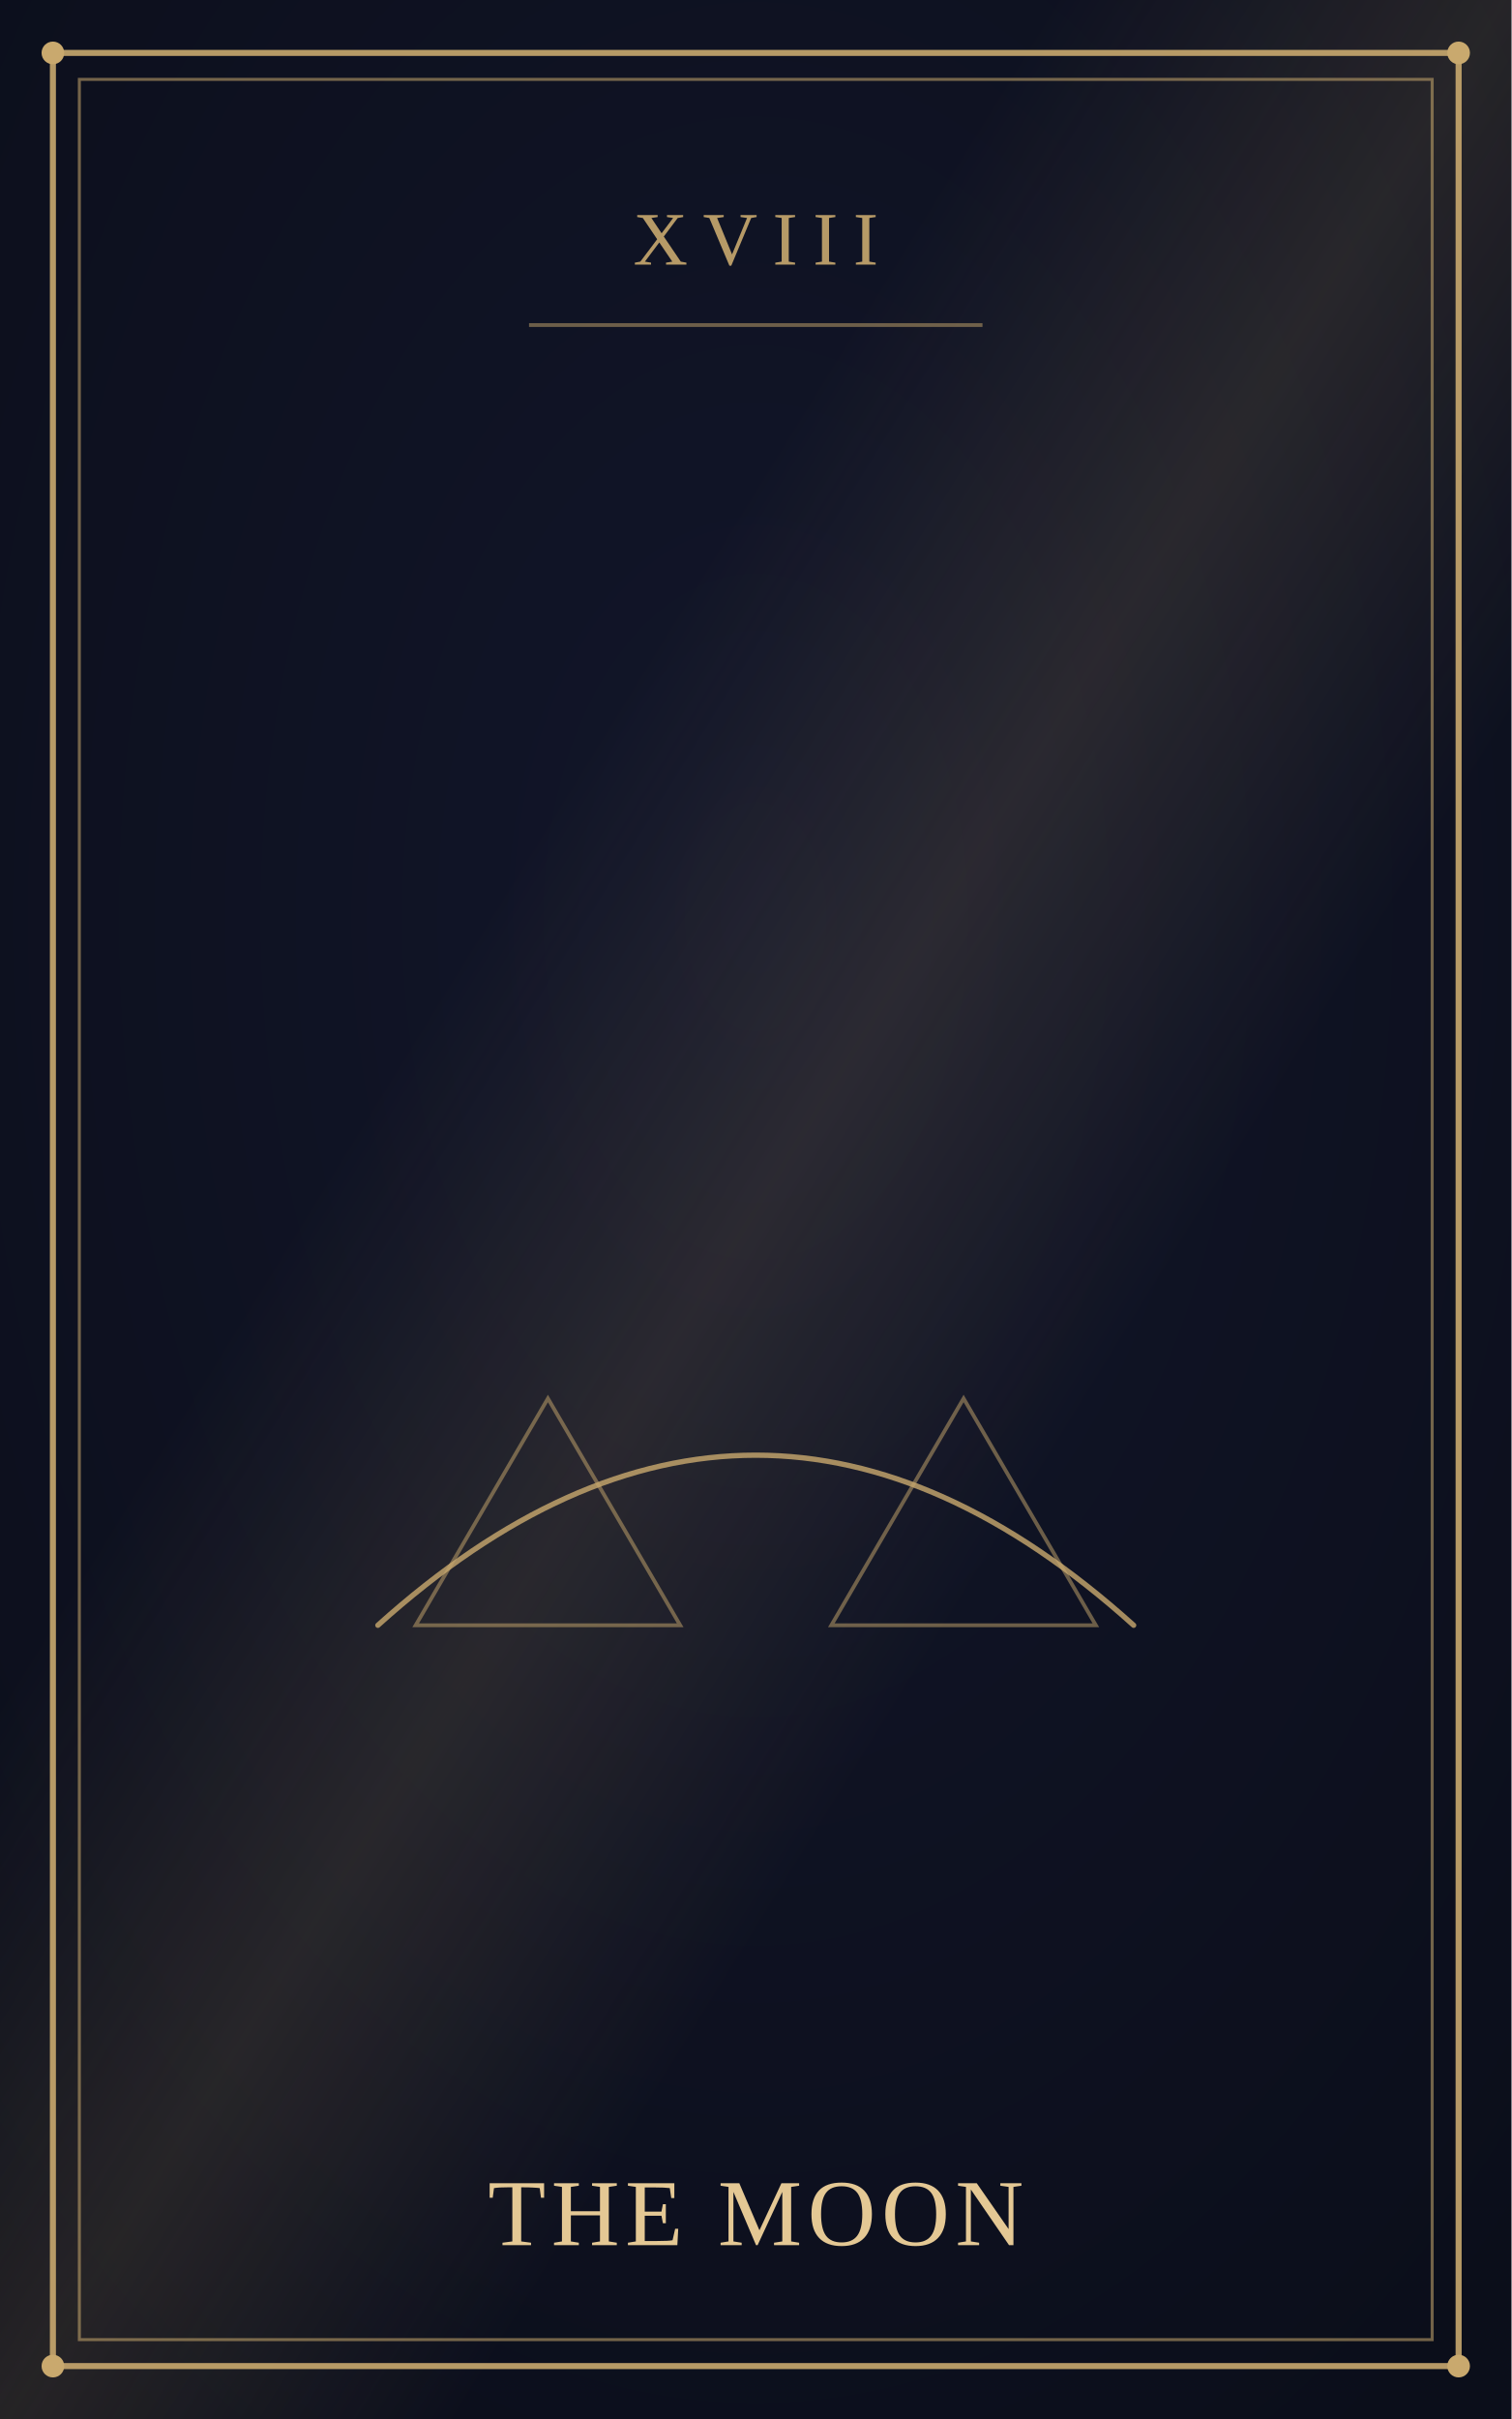
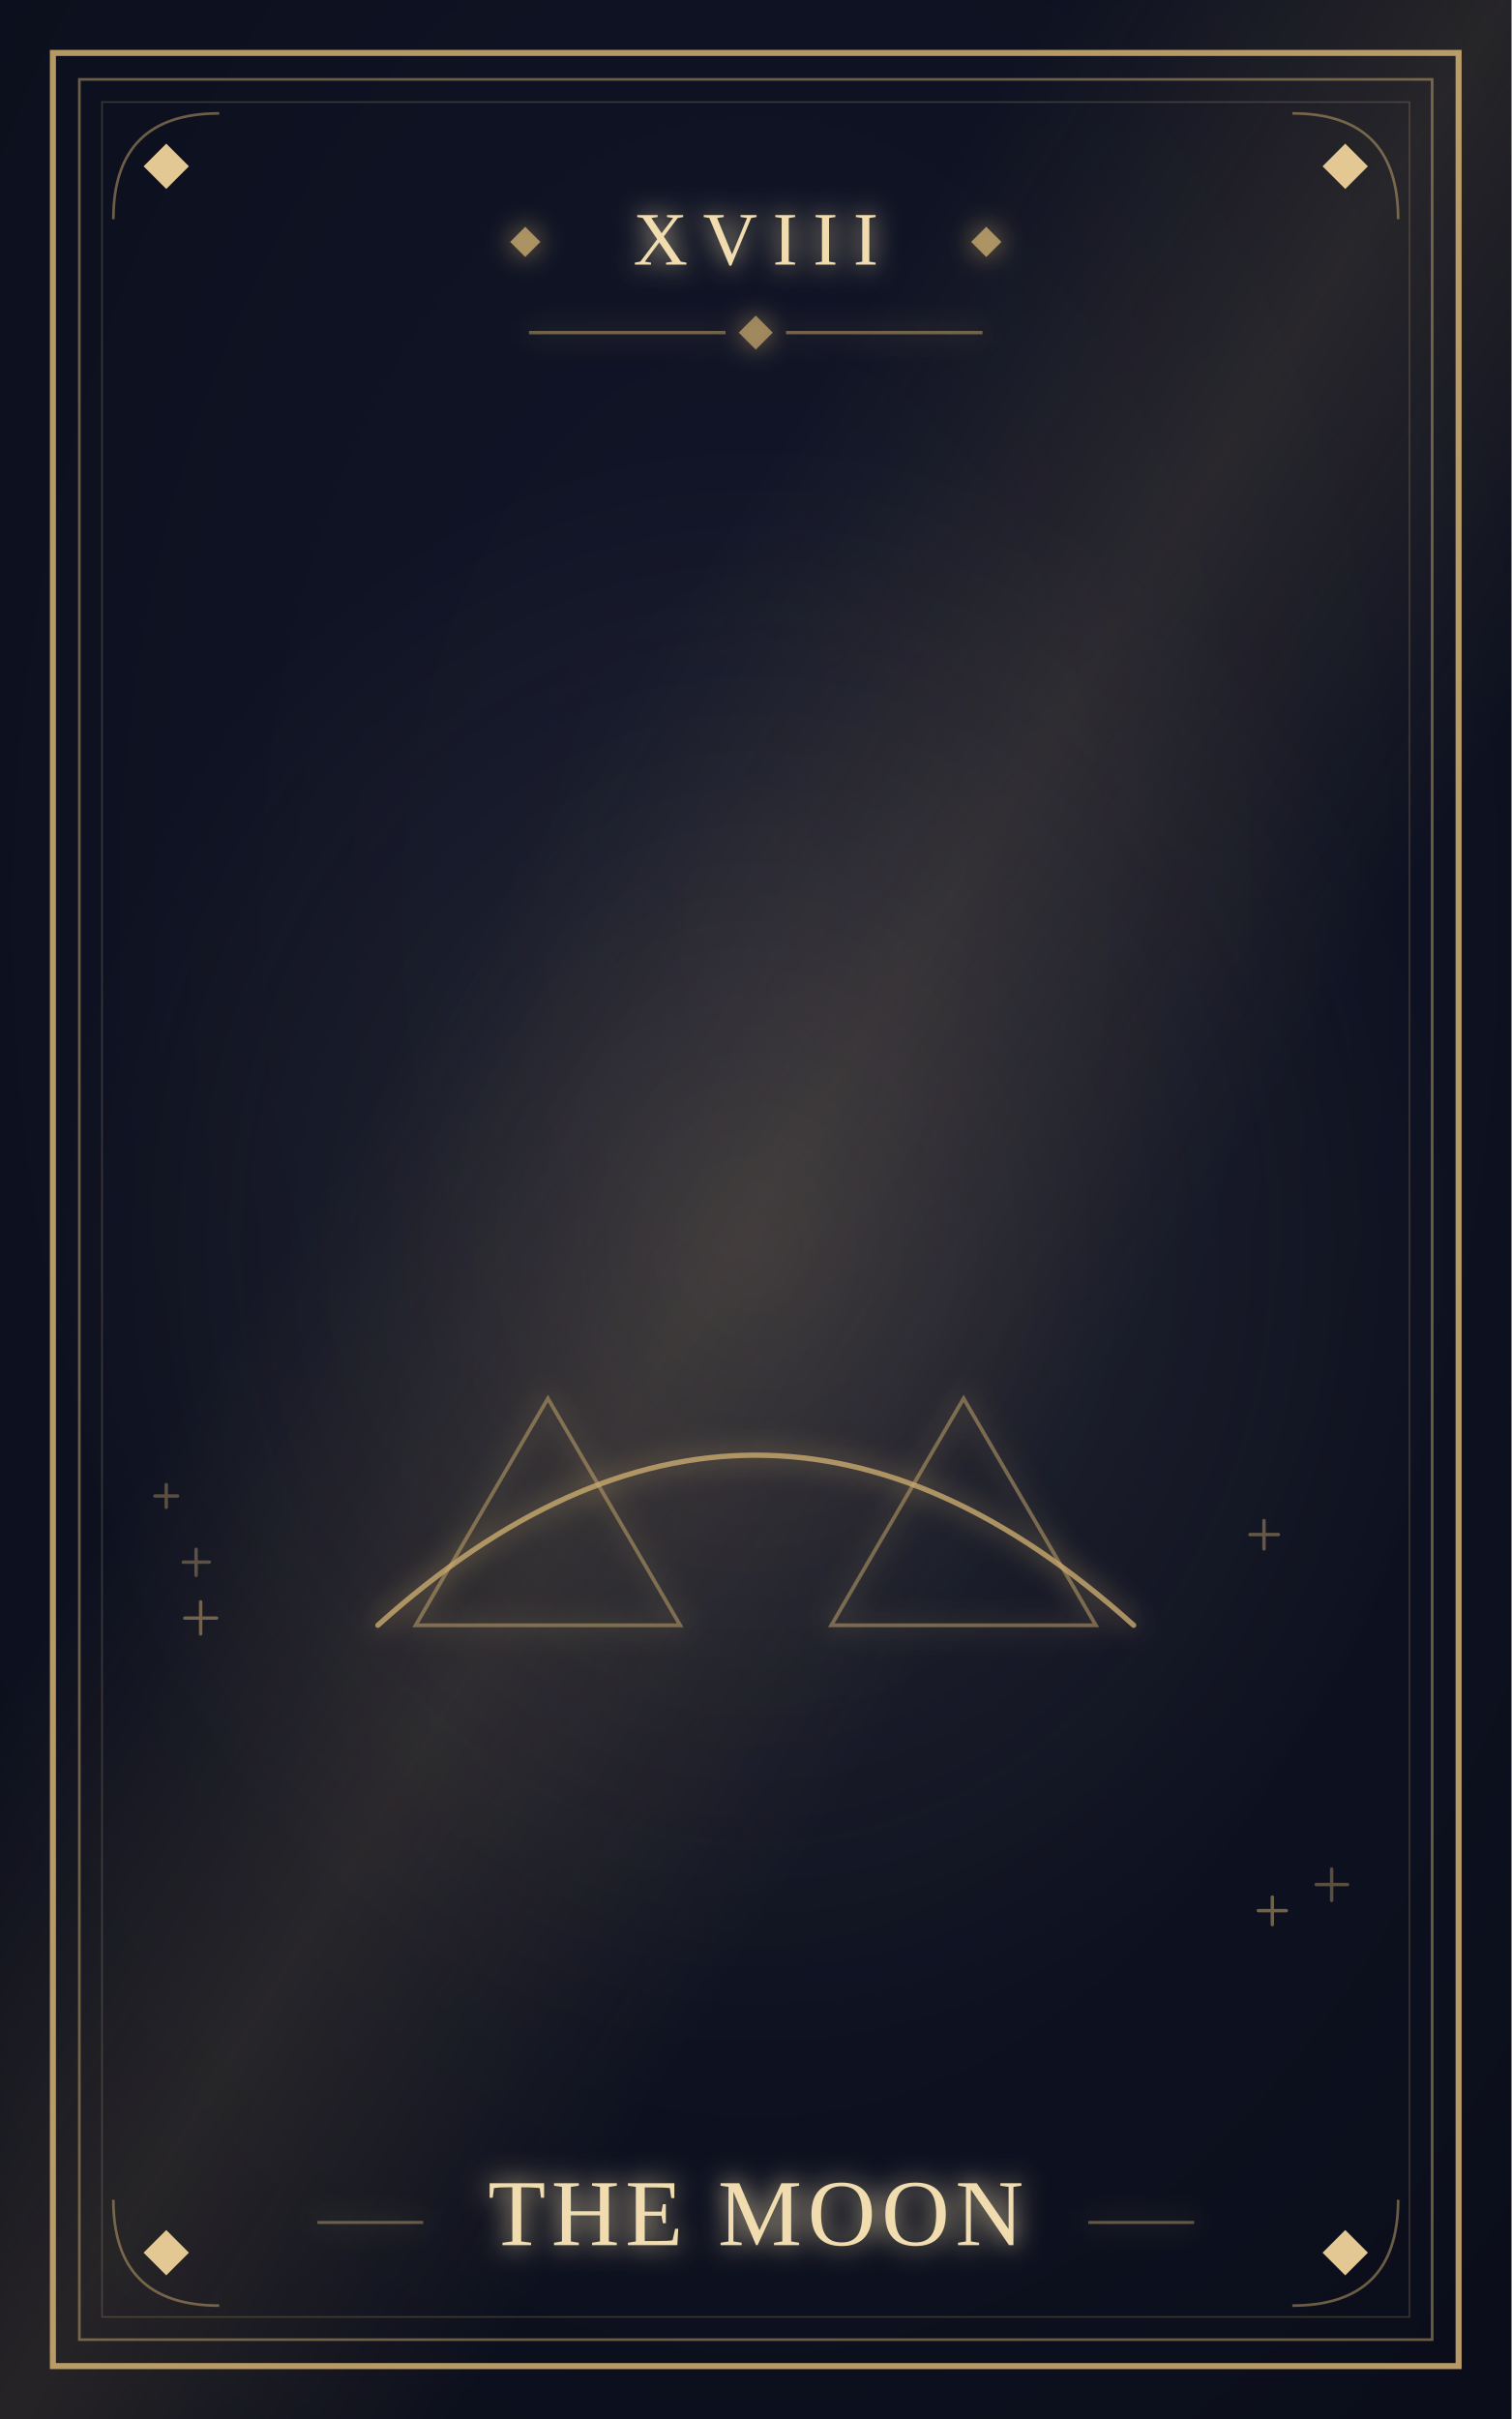
<svg xmlns="http://www.w3.org/2000/svg" viewBox="0 0 400 640" width="400" height="640">
  <defs>
    <radialGradient id="bgGrad" cx="50%" cy="38%" r="75%">
      <stop offset="0%" stop-color="#12162a" />
      <stop offset="100%" stop-color="#0b0e1a" />
    </radialGradient>
    <linearGradient id="sheen" x1="0%" y1="0%" x2="100%" y2="100%">
      <stop offset="35%" stop-color="#c9a96e" stop-opacity="0" />
      <stop offset="50%" stop-color="#c9a96e" stop-opacity="0.14" />
      <stop offset="65%" stop-color="#c9a96e" stop-opacity="0" />
    </linearGradient>
+     <radialGradient id="halo" cx="50%" cy="50%" r="50%">
+       <stop offset="0%" stop-color="#e4c894" stop-opacity="0.13" />
+       <stop offset="45%" stop-color="#e4c894" stop-opacity="0.06" />
+       <stop offset="100%" stop-color="#e4c894" stop-opacity="0" />
+     </radialGradient>
+     <filter id="glow" x="-40%" y="-40%" width="180%" height="180%">
+       <feGaussianBlur stdDeviation="3.5" result="b" />
+       <feMerge>
+         <feMergeNode in="b" />
+         <feMergeNode in="SourceGraphic" />
+       </feMerge>
+     </filter>
    <symbol id="sym-wands" viewBox="-20 -20 40 40">
      <g>
        <line x1="0" y1="-18" x2="0" y2="18" stroke="#c9a96e" stroke-width="2" stroke-linecap="round" transform="rotate(18)" />
        <line x1="-5" y1="-10" x2="5" y2="-6" stroke="#c9a96e" stroke-width="1.3" transform="rotate(18)" />
        <line x1="-5" y1="2" x2="5" y2="6" stroke="#c9a96e" stroke-width="1.3" transform="rotate(18)" />
      </g>
    </symbol>
    <symbol id="sym-cups" viewBox="-20 -20 40 40">
      <g>
        <path d="M -9 -12 L 9 -12 L 5 6 A 5 5 0 0 1 -5 6 Z" fill="none" stroke="#c9a96e" stroke-width="1.6" />
        <line x1="0" y1="6" x2="0" y2="14" stroke="#c9a96e" stroke-width="1.6" />
        <line x1="-6" y1="16" x2="6" y2="16" stroke="#c9a96e" stroke-width="1.6" />
      </g>
    </symbol>
    <symbol id="sym-swords" viewBox="-20 -20 40 40">
      <g>
        <line x1="0" y1="-18" x2="0" y2="14" stroke="#c9a96e" stroke-width="2" />
        <line x1="-7" y1="-6" x2="7" y2="-6" stroke="#c9a96e" stroke-width="1.6" />
        <circle cx="0" cy="17" r="2.2" fill="#c9a96e" />
      </g>
    </symbol>
    <symbol id="sym-pentacles" viewBox="-20 -20 40 40">
      <g>
        <circle cx="0" cy="0" r="13" fill="none" stroke="#c9a96e" stroke-width="1.5" opacity="1" />
        <polygon points="0,-8.4 2,-2.75 7.99,-2.6 3.23,1.05 4.94,6.8 0,3.4 -4.94,6.8 -3.23,1.05 -7.99,-2.6 -2,-2.75" fill="none" stroke="#c9a96e" stroke-width="1.2" opacity="1" />
      </g>
    </symbol>
  </defs>
  <rect x="0" y="0" width="400" height="640" fill="url(#bgGrad)" />
+   <ellipse cx="200" cy="330" rx="185" ry="215" fill="url(#halo)" />
  <rect x="0" y="0" width="400" height="640" fill="url(#sheen)" />
  <rect x="14" y="14" width="372" height="612" fill="none" stroke="#c9a96e" stroke-width="1.6" opacity="0.9" />
-   <rect x="21" y="21" width="358" height="598" fill="none" stroke="#c9a96e" stroke-width="0.8" opacity="0.55" />
-   <circle cx="14" cy="14" r="3" fill="#c9a96e" />
-   <circle cx="386" cy="14" r="3" fill="#c9a96e" />
-   <circle cx="14" cy="626" r="3" fill="#c9a96e" />
-   <circle cx="386" cy="626" r="3" fill="#c9a96e" />
-   <path d="M 218.7 236 A 34 34 0 1 0 218.7 304 A 24.48 24.48 0 1 1 218.7 236 Z" fill="#c9a96e" stroke="none" stroke-width="1.4" opacity="1" stroke-linecap="round" stroke-linejoin="round" />
-   <path d="M 100 430 Q 200 340, 300 430" fill="none" stroke="#c9a96e" stroke-width="1.4" opacity="0.8" stroke-linecap="round" stroke-linejoin="round" />
-   <polygon points="110,430 145,370 180,430" fill="none" stroke="#c9a96e" stroke-width="1" opacity="0.5" />
-   <polygon points="220,430 255,370 290,430" fill="none" stroke="#c9a96e" stroke-width="1" opacity="0.5" />
-   <text x="200" y="70" text-anchor="middle" font-family="Georgia, 'Times New Roman', serif" font-size="20" letter-spacing="4" fill="#c9a96e" opacity="0.9">XVIII</text>
-   <line x1="140" y1="86" x2="260" y2="86" stroke="#c9a96e" stroke-width="1" opacity="0.5" />
-   <text x="200" y="594" text-anchor="middle" font-family="Georgia, 'Times New Roman', serif" font-size="25" letter-spacing="1.5" fill="#e4c894">THE MOON</text>
+   <rect x="21" y="21" width="358" height="598" fill="none" stroke="#c9a96e" stroke-width="0.7" opacity="0.5" />
+   <rect x="27" y="27" width="346" height="586" fill="none" stroke="#c9a96e" stroke-width="0.4" opacity="0.25" />
+   <polygon points="44,38 50,44 44,50 38,44" fill="#e4c894" opacity="1" />
+   <polygon points="356,38 362,44 356,50 350,44" fill="#e4c894" opacity="1" />
+   <polygon points="44,590 50,596 44,602 38,596" fill="#e4c894" opacity="1" />
+   <polygon points="356,590 362,596 356,602 350,596" fill="#e4c894" opacity="1" />
+   <g fill="none" stroke="#c9a96e" stroke-width="0.7" opacity="0.5">
+     <path d="M30 58 Q30 30 58 30" />
+     <path d="M370 58 Q370 30 342 30" />
+     <path d="M30 582 Q30 610 58 610" />
+     <path d="M370 582 Q370 610 342 610" />
+   </g>
+   <g stroke="#c9a96e" stroke-width="0.9" stroke-linecap="round" opacity="0.51">
+     <line x1="53.1" y1="423.8" x2="53.1" y2="432.3" />
+     <line x1="48.9" y1="428.1" x2="57.3" y2="428.1" />
+   </g>
+   <g stroke="#c9a96e" stroke-width="0.9" stroke-linecap="round" opacity="0.41">
+     <line x1="352.4" y1="494.5" x2="352.4" y2="502.8" />
+     <line x1="348.3" y1="498.6" x2="356.6" y2="498.6" />
+   </g>
+   <g stroke="#c9a96e" stroke-width="0.9" stroke-linecap="round" opacity="0.39">
+     <line x1="51.9" y1="409.9" x2="51.9" y2="416.8" />
+     <line x1="48.5" y1="413.3" x2="55.4" y2="413.3" />
+   </g>
+   <g stroke="#c9a96e" stroke-width="0.9" stroke-linecap="round" opacity="0.53">
+     <line x1="336.7" y1="501.9" x2="336.7" y2="509.2" />
+     <line x1="333.0" y1="505.5" x2="340.4" y2="505.5" />
+   </g>
+   <g stroke="#c9a96e" stroke-width="0.9" stroke-linecap="round" opacity="0.39">
+     <line x1="44.0" y1="392.8" x2="44.0" y2="398.8" />
+     <line x1="41.0" y1="395.8" x2="47.0" y2="395.8" />
+   </g>
+   <g stroke="#c9a96e" stroke-width="0.9" stroke-linecap="round" opacity="0.45">
+     <line x1="334.5" y1="402.3" x2="334.5" y2="409.8" />
+     <line x1="330.8" y1="406.0" x2="338.3" y2="406.0" />
+   </g>
+   <g filter="url(#glow)">
+     <path d="M 218.7 236 A 34 34 0 1 0 218.7 304 A 24.48 24.48 0 1 1 218.7 236 Z" fill="#c9a96e" stroke="none" stroke-width="1.4" opacity="1" stroke-linecap="round" stroke-linejoin="round" />
+     <path d="M 100 430 Q 200 340, 300 430" fill="none" stroke="#c9a96e" stroke-width="1.4" opacity="0.8" stroke-linecap="round" stroke-linejoin="round" />
+     <polygon points="110,430 145,370 180,430" fill="none" stroke="#c9a96e" stroke-width="1" opacity="0.5" />
+     <polygon points="220,430 255,370 290,430" fill="none" stroke="#c9a96e" stroke-width="1" opacity="0.5" />
+     <text x="200" y="70" text-anchor="middle" font-family="Georgia, 'Times New Roman', serif" font-size="20" letter-spacing="4" fill="#f0dcae">XVIII</text>
+     <polygon points="139,60 143,64 139,68 135,64" fill="#c9a96e" opacity="0.8" />
+     <polygon points="261,60 265,64 261,68 257,64" fill="#c9a96e" opacity="0.8" />
+     <line x1="140" y1="88" x2="192" y2="88" stroke="#c9a96e" stroke-width="0.9" opacity="0.5" />
+     <line x1="208" y1="88" x2="260" y2="88" stroke="#c9a96e" stroke-width="0.9" opacity="0.5" />
+     <polygon points="200,83.5 204.5,88 200,92.5 195.5,88" fill="#c9a96e" opacity="0.7" />
+     <text x="200" y="594" text-anchor="middle" font-family="Georgia, 'Times New Roman', serif" font-size="25" letter-spacing="1.5" fill="#f0dcae">THE MOON</text>
+     <line x1="84" y1="588" x2="112" y2="588" stroke="#c9a96e" stroke-width="0.8" opacity="0.45" />
+     <line x1="288" y1="588" x2="316" y2="588" stroke="#c9a96e" stroke-width="0.8" opacity="0.45" />
+   </g>
</svg>
